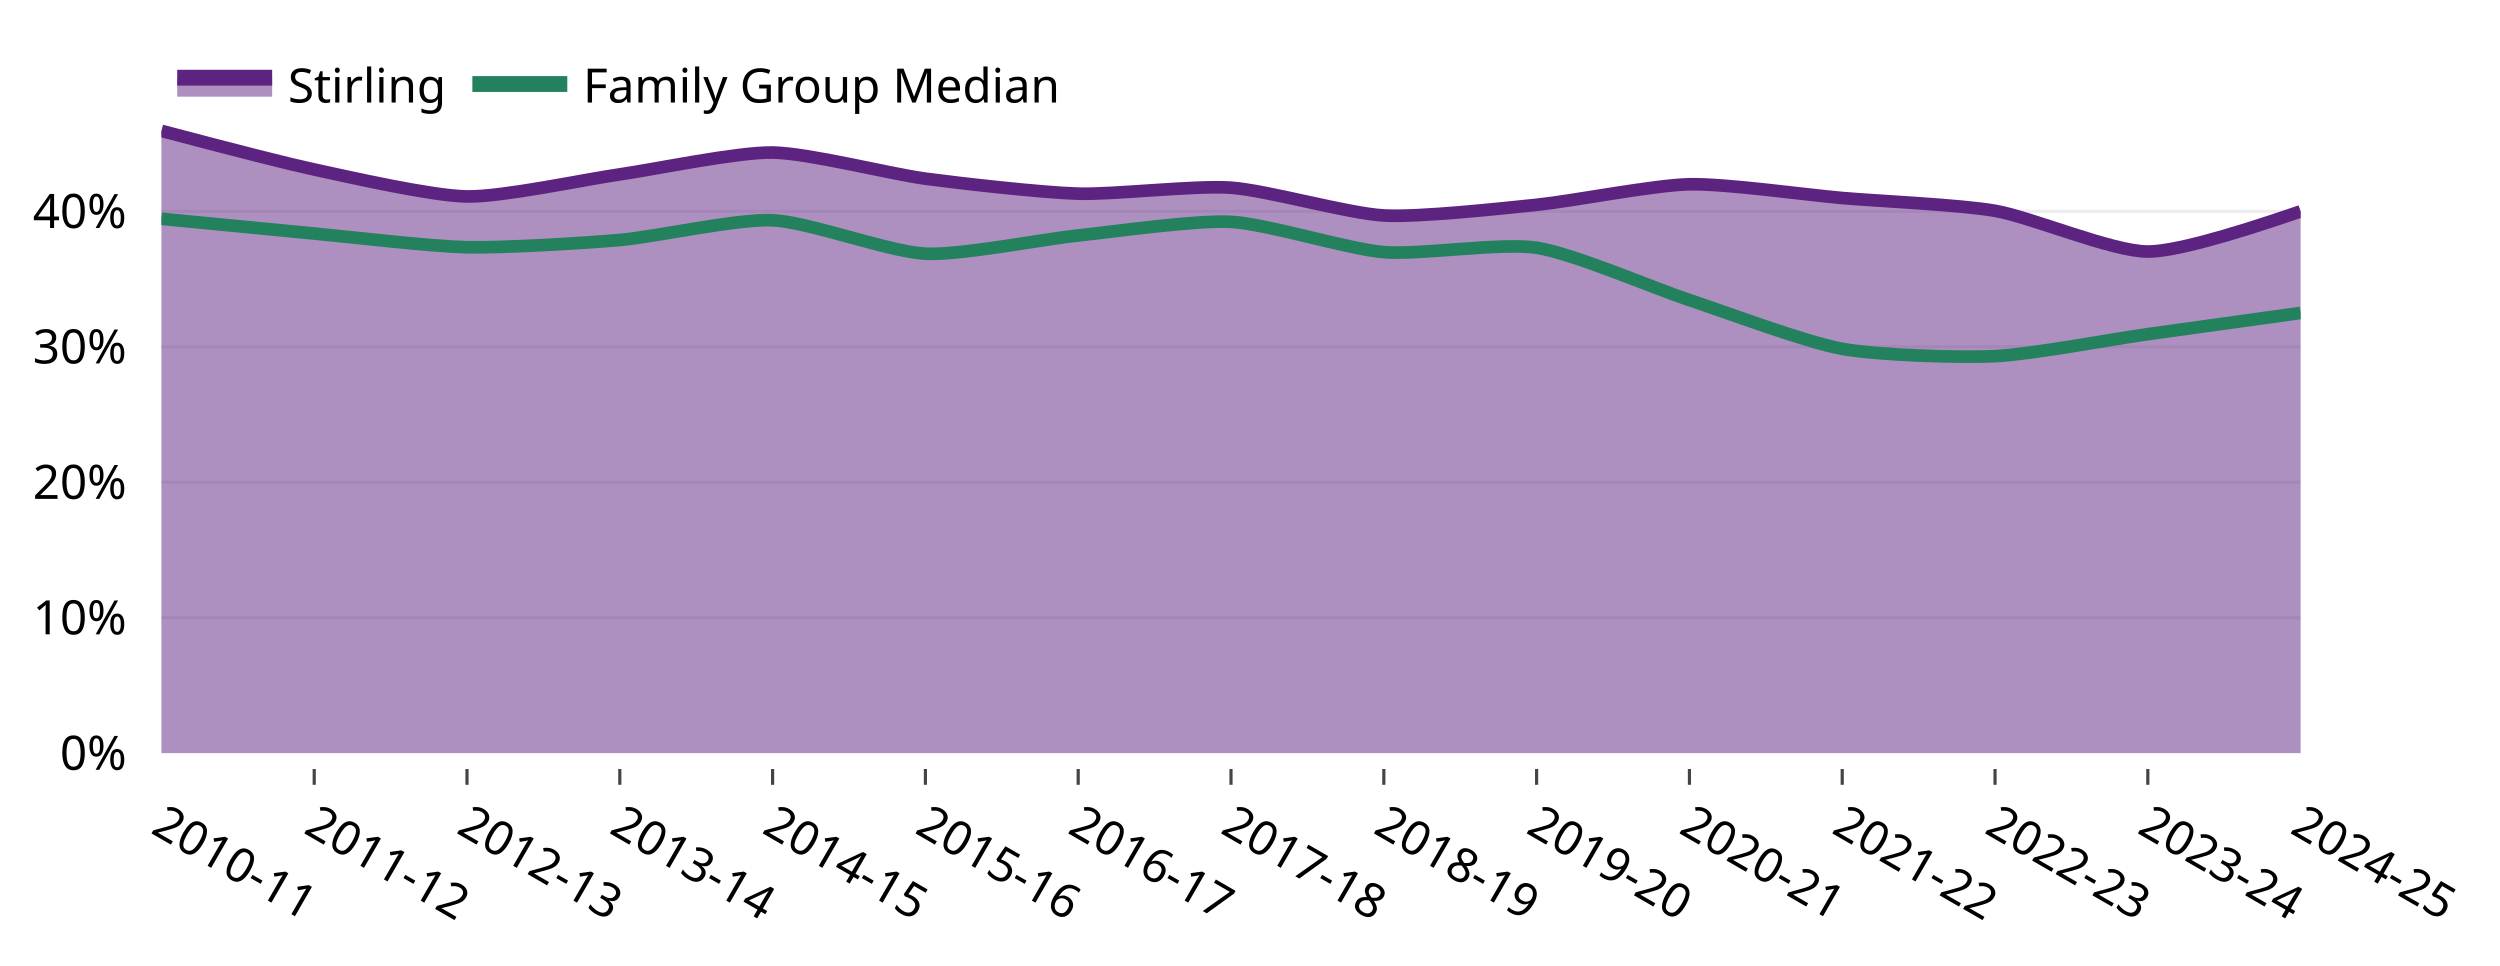
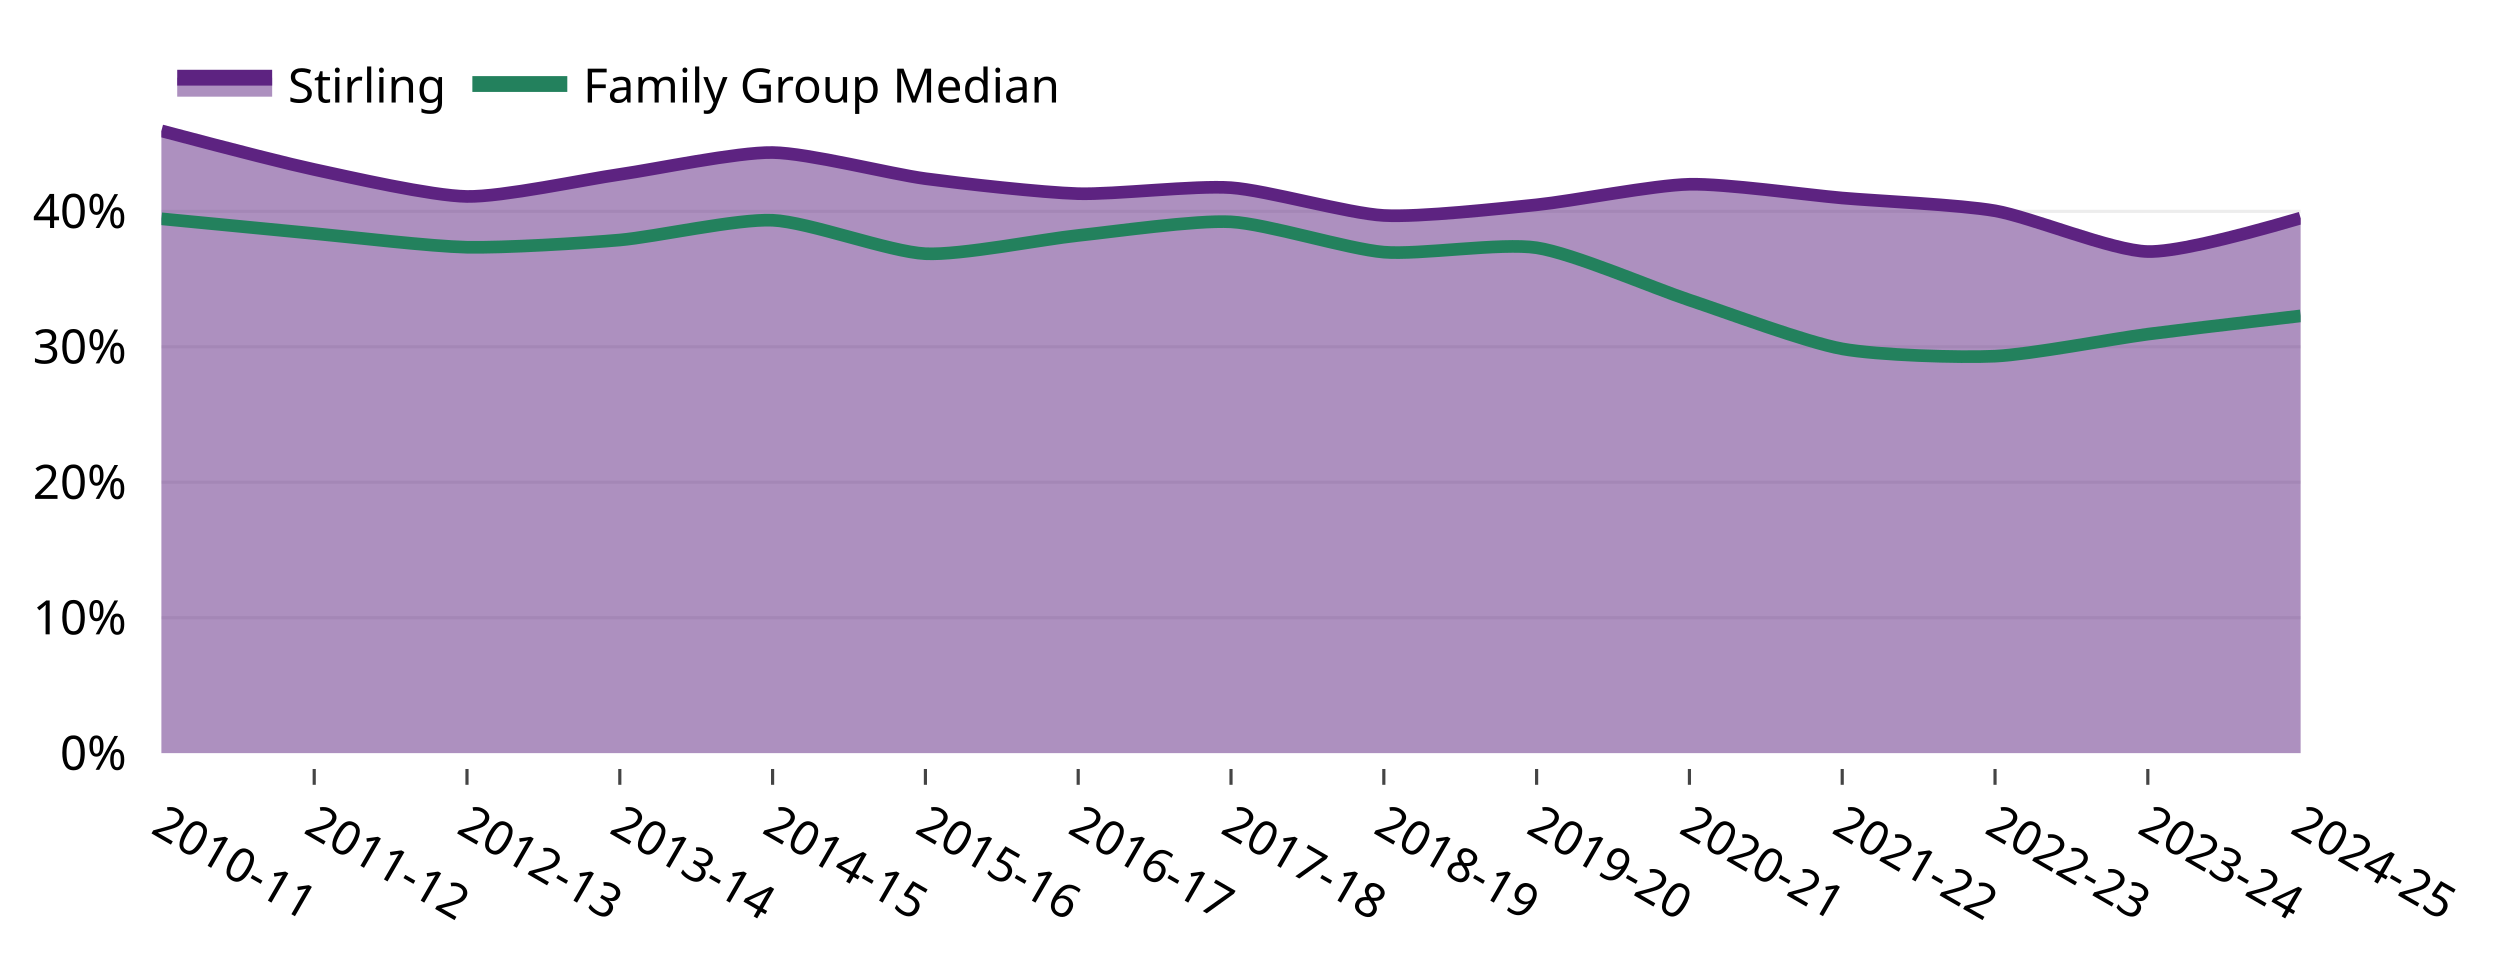
<svg xmlns="http://www.w3.org/2000/svg" class="main-svg" width="790" height="305" style="" viewBox="0 0 790 305">
  <rect x="0" y="0" width="790" height="305" style="fill: rgb(255, 255, 255); fill-opacity: 1;" />
-   <defs id="defs-eab718">
+   <defs id="defs-d4d72f">
    <g class="clips">
-       <clipPath id="clipeab718xyplot" class="plotclip">
+       <clipPath id="clipd4d72fxyplot" class="plotclip">
        <rect width="676" height="207" />
      </clipPath>
-       <clipPath class="axesclip" id="clipeab718x">
+       <clipPath class="axesclip" id="clipd4d72fx">
        <rect x="51" y="0" width="676" height="305" />
      </clipPath>
-       <clipPath class="axesclip" id="clipeab718y">
+       <clipPath class="axesclip" id="clipd4d72fy">
        <rect x="0" y="31" width="790" height="207" />
      </clipPath>
-       <clipPath class="axesclip" id="clipeab718xy">
+       <clipPath class="axesclip" id="clipd4d72fxy">
        <rect x="51" y="31" width="676" height="207" />
      </clipPath>
    </g>
    <g class="gradients" />
    <g class="patterns" />
  </defs>
  <g class="bglayer">
    <rect class="bg" x="41" y="21" width="696" height="227" style="fill: rgb(0, 0, 0); fill-opacity: 0; stroke-width: 0;" />
  </g>
  <g class="layer-below">
    <g class="imagelayer" />
    <g class="shapelayer" />
  </g>
  <g class="cartesianlayer">
    <g class="subplot xy">
      <g class="layer-subplot">
        <g class="shapelayer" />
        <g class="imagelayer" />
      </g>
      <g class="minor-gridlayer">
        <g class="x" />
        <g class="y" />
      </g>
      <g class="gridlayer">
        <g class="x">
          <path class="xgrid crisp" transform="translate(99.29,0)" d="M0,31v207" style="stroke: rgb(255, 255, 255); stroke-opacity: 1; stroke-width: 1px;" />
          <path class="xgrid crisp" transform="translate(147.57,0)" d="M0,31v207" style="stroke: rgb(255, 255, 255); stroke-opacity: 1; stroke-width: 1px;" />
          <path class="xgrid crisp" transform="translate(195.86,0)" d="M0,31v207" style="stroke: rgb(255, 255, 255); stroke-opacity: 1; stroke-width: 1px;" />
          <path class="xgrid crisp" transform="translate(244.14,0)" d="M0,31v207" style="stroke: rgb(255, 255, 255); stroke-opacity: 1; stroke-width: 1px;" />
          <path class="xgrid crisp" transform="translate(292.43,0)" d="M0,31v207" style="stroke: rgb(255, 255, 255); stroke-opacity: 1; stroke-width: 1px;" />
          <path class="xgrid crisp" transform="translate(340.71,0)" d="M0,31v207" style="stroke: rgb(255, 255, 255); stroke-opacity: 1; stroke-width: 1px;" />
          <path class="xgrid crisp" transform="translate(389,0)" d="M0,31v207" style="stroke: rgb(255, 255, 255); stroke-opacity: 1; stroke-width: 1px;" />
          <path class="xgrid crisp" transform="translate(437.29,0)" d="M0,31v207" style="stroke: rgb(255, 255, 255); stroke-opacity: 1; stroke-width: 1px;" />
          <path class="xgrid crisp" transform="translate(485.57,0)" d="M0,31v207" style="stroke: rgb(255, 255, 255); stroke-opacity: 1; stroke-width: 1px;" />
          <path class="xgrid crisp" transform="translate(533.86,0)" d="M0,31v207" style="stroke: rgb(255, 255, 255); stroke-opacity: 1; stroke-width: 1px;" />
          <path class="xgrid crisp" transform="translate(582.14,0)" d="M0,31v207" style="stroke: rgb(255, 255, 255); stroke-opacity: 1; stroke-width: 1px;" />
          <path class="xgrid crisp" transform="translate(630.43,0)" d="M0,31v207" style="stroke: rgb(255, 255, 255); stroke-opacity: 1; stroke-width: 1px;" />
          <path class="xgrid crisp" transform="translate(678.71,0)" d="M0,31v207" style="stroke: rgb(255, 255, 255); stroke-opacity: 1; stroke-width: 1px;" />
        </g>
        <g class="y">
          <path class="ygrid crisp" transform="translate(0,195.2)" d="M51,0h676" style="stroke: rgb(237, 237, 237); stroke-opacity: 1; stroke-width: 1px;" />
          <path class="ygrid crisp" transform="translate(0,152.39)" d="M51,0h676" style="stroke: rgb(237, 237, 237); stroke-opacity: 1; stroke-width: 1px;" />
          <path class="ygrid crisp" transform="translate(0,109.59)" d="M51,0h676" style="stroke: rgb(237, 237, 237); stroke-opacity: 1; stroke-width: 1px;" />
          <path class="ygrid crisp" transform="translate(0,66.79)" d="M51,0h676" style="stroke: rgb(237, 237, 237); stroke-opacity: 1; stroke-width: 1px;" />
        </g>
      </g>
      <g class="zerolinelayer">
        <path class="yzl zl crisp" transform="translate(0,238)" d="M51,0h676" style="stroke: rgb(255, 255, 255); stroke-opacity: 1; stroke-width: 2px;" />
      </g>
      <g class="layer-between">
        <g class="shapelayer" />
        <g class="imagelayer" />
      </g>
      <path class="xlines-below" />
      <path class="ylines-below" />
      <g class="overlines-below" />
      <g class="xaxislayer-below" />
      <g class="yaxislayer-below" />
      <g class="overaxes-below" />
      <g class="overplot">
-         <g class="xy" transform="translate(51,31)" clip-path="url(#clipeab718xyplot)">
+         <g class="xy" transform="translate(51,31)" clip-path="url(#clipd4d72fxyplot)">
          <g class="scatterlayer mlayer">
-             <g class="trace scatter trace9450e1" style="stroke-miterlimit: 2;">
+             <g class="trace scatter traced5574a" style="stroke-miterlimit: 2;">
              <g class="fills">
                <g>
-                   <path class="js-fill" d="M676,207L0,207L0,10.35Q36.98,20.14 48.29,22.56C59.51,24.97 85.29,30.9 96.57,31.08C107.82,31.26 133.59,25.72 144.86,24.1C156.13,22.48 181.89,17.05 193.14,17.2C204.42,17.35 230.14,23.94 241.43,25.46C252.67,26.97 278.43,29.87 289.71,30.2C300.97,30.53 326.78,27.52 338,28.31C349.31,29.11 374.98,36.47 386.29,37.09C397.52,37.71 423.32,34.87 434.57,33.72C445.86,32.57 471.58,27.48 482.86,27.23C494.11,26.98 519.87,30.59 531.14,31.57C542.41,32.55 568.25,33.67 579.43,35.61C590.78,37.58 616.44,48.47 627.71,48.49Q638.97,48.51 676,35.79" style="fill: rgb(93, 35, 129); fill-opacity: 0.5; stroke-width: 0;" />
+                   <path class="js-fill" d="M676,207L0,207L0,10.35Q36.98,20.14 48.29,22.56C59.51,24.97 85.29,30.9 96.57,31.08C107.82,31.26 133.59,25.72 144.86,24.1C156.13,22.48 181.89,17.05 193.14,17.2C204.42,17.35 230.14,23.94 241.43,25.46C252.67,26.97 278.43,29.87 289.71,30.2C300.97,30.53 326.78,27.52 338,28.31C349.31,29.11 374.98,36.47 386.29,37.09C397.52,37.71 423.32,34.87 434.57,33.72C445.86,32.57 471.58,27.48 482.86,27.23C494.11,26.98 519.87,30.59 531.14,31.57C542.41,32.55 568.25,33.67 579.43,35.61C590.78,37.58 616.41,48.24 627.71,48.49Q638.95,48.74 676,37.91" style="fill: rgb(93, 35, 129); fill-opacity: 0.5; stroke-width: 0;" />
                </g>
              </g>
              <g class="errorbars" />
              <g class="lines">
-                 <path class="js-line" d="M0,10.35Q36.98,20.14 48.29,22.56C59.51,24.97 85.29,30.9 96.57,31.08C107.82,31.26 133.59,25.72 144.86,24.1C156.13,22.48 181.89,17.05 193.14,17.2C204.42,17.35 230.14,23.94 241.43,25.46C252.67,26.97 278.43,29.87 289.71,30.2C300.97,30.53 326.78,27.52 338,28.31C349.31,29.11 374.98,36.47 386.29,37.09C397.52,37.71 423.32,34.87 434.57,33.72C445.86,32.57 471.58,27.48 482.86,27.23C494.11,26.98 519.87,30.59 531.14,31.57C542.41,32.55 568.25,33.67 579.43,35.61C590.78,37.58 616.44,48.47 627.71,48.49Q638.97,48.51 676,35.79" style="vector-effect: none; fill: none; stroke: rgb(93, 35, 129); stroke-opacity: 1; stroke-width: 4px; opacity: 1;" />
+                 <path class="js-line" d="M0,10.35Q36.98,20.14 48.29,22.56C59.51,24.97 85.29,30.9 96.57,31.08C107.82,31.26 133.59,25.72 144.86,24.1C156.13,22.48 181.89,17.05 193.14,17.2C204.42,17.35 230.14,23.94 241.43,25.46C252.67,26.97 278.43,29.87 289.71,30.2C300.97,30.53 326.78,27.52 338,28.31C349.31,29.11 374.98,36.47 386.29,37.09C397.52,37.71 423.32,34.87 434.57,33.72C445.86,32.57 471.58,27.48 482.86,27.23C494.11,26.98 519.87,30.59 531.14,31.57C542.41,32.55 568.25,33.67 579.43,35.61C590.78,37.58 616.41,48.24 627.71,48.49Q638.95,48.74 676,37.91" style="vector-effect: none; fill: none; stroke: rgb(93, 35, 129); stroke-opacity: 1; stroke-width: 4px; opacity: 1;" />
              </g>
              <g class="points" />
              <g class="text" />
            </g>
-             <g class="trace scatter tracedba376" style="stroke-miterlimit: 2; opacity: 1;">
+             <g class="trace scatter trace424412" style="stroke-miterlimit: 2; opacity: 1;">
              <g class="fills" />
              <g class="errorbars" />
              <g class="lines">
-                 <path class="js-line" d="M0,38.14Q37.02,41.75 48.29,42.8C59.55,43.85 85.3,46.89 96.57,47.13C107.83,47.37 133.61,45.83 144.86,44.84C156.15,43.84 181.92,38.11 193.14,38.6C204.45,39.09 230.12,48.62 241.43,49.17C252.65,49.71 278.44,44.58 289.71,43.4C300.97,42.23 326.78,38.5 338,39.1C349.31,39.71 374.97,47.73 386.29,48.68C397.5,49.62 423.45,45.6 434.57,47.29C446,49.02 471.57,60.1 482.86,63.83C494.11,67.55 519.74,77.18 531.14,79.24C542.28,81.25 568.19,82.09 579.43,81.55C590.72,81.01 616.44,76.18 627.71,74.59Q638.97,73 676,67.89" style="vector-effect: none; fill: none; stroke: rgb(35, 129, 93); stroke-opacity: 1; stroke-width: 4px; opacity: 1;" />
+                 <path class="js-line" d="M0,38.14Q37.02,41.75 48.29,42.8C59.55,43.85 85.3,46.89 96.57,47.13C107.83,47.37 133.61,45.83 144.86,44.84C156.15,43.84 181.92,38.11 193.14,38.6C204.45,39.09 230.12,48.62 241.43,49.17C252.65,49.71 278.44,44.58 289.71,43.4C300.97,42.23 326.78,38.5 338,39.1C349.31,39.71 374.97,47.73 386.29,48.68C397.5,49.62 423.45,45.6 434.57,47.29C446,49.02 471.57,60.1 482.86,63.83C494.11,67.55 519.74,77.18 531.14,79.24C542.28,81.25 568.19,82.09 579.43,81.55C590.72,81.01 616.44,76.08 627.71,74.59Q638.97,73.11 676,68.82" style="vector-effect: none; fill: none; stroke: rgb(35, 129, 93); stroke-opacity: 1; stroke-width: 4px; opacity: 1;" />
              </g>
              <g class="points" />
              <g class="text" />
            </g>
          </g>
        </g>
      </g>
      <g class="zerolinelayer-above" />
      <path class="xlines-above crisp" d="" style="fill: none; stroke-width: 1px; stroke: rgb(0, 0, 0); stroke-opacity: 0;" />
      <path class="ylines-above crisp" d="M0,0" style="fill: none;" />
      <g class="overlines-above" />
      <g class="xaxislayer-above">
        <path class="xtick ticks crisp" d="M0,248v-5" transform="translate(99.29,0)" style="stroke: rgb(68, 68, 68); stroke-opacity: 1; stroke-width: 1px;" />
        <path class="xtick ticks crisp" d="M0,248v-5" transform="translate(147.57,0)" style="stroke: rgb(68, 68, 68); stroke-opacity: 1; stroke-width: 1px;" />
        <path class="xtick ticks crisp" d="M0,248v-5" transform="translate(195.86,0)" style="stroke: rgb(68, 68, 68); stroke-opacity: 1; stroke-width: 1px;" />
        <path class="xtick ticks crisp" d="M0,248v-5" transform="translate(244.14,0)" style="stroke: rgb(68, 68, 68); stroke-opacity: 1; stroke-width: 1px;" />
        <path class="xtick ticks crisp" d="M0,248v-5" transform="translate(292.43,0)" style="stroke: rgb(68, 68, 68); stroke-opacity: 1; stroke-width: 1px;" />
        <path class="xtick ticks crisp" d="M0,248v-5" transform="translate(340.71,0)" style="stroke: rgb(68, 68, 68); stroke-opacity: 1; stroke-width: 1px;" />
        <path class="xtick ticks crisp" d="M0,248v-5" transform="translate(389,0)" style="stroke: rgb(68, 68, 68); stroke-opacity: 1; stroke-width: 1px;" />
        <path class="xtick ticks crisp" d="M0,248v-5" transform="translate(437.29,0)" style="stroke: rgb(68, 68, 68); stroke-opacity: 1; stroke-width: 1px;" />
        <path class="xtick ticks crisp" d="M0,248v-5" transform="translate(485.57,0)" style="stroke: rgb(68, 68, 68); stroke-opacity: 1; stroke-width: 1px;" />
        <path class="xtick ticks crisp" d="M0,248v-5" transform="translate(533.86,0)" style="stroke: rgb(68, 68, 68); stroke-opacity: 1; stroke-width: 1px;" />
        <path class="xtick ticks crisp" d="M0,248v-5" transform="translate(582.14,0)" style="stroke: rgb(68, 68, 68); stroke-opacity: 1; stroke-width: 1px;" />
        <path class="xtick ticks crisp" d="M0,248v-5" transform="translate(630.43,0)" style="stroke: rgb(68, 68, 68); stroke-opacity: 1; stroke-width: 1px;" />
        <path class="xtick ticks crisp" d="M0,248v-5" transform="translate(678.71,0)" style="stroke: rgb(68, 68, 68); stroke-opacity: 1; stroke-width: 1px;" />
        <g class="xtick">
          <text text-anchor="start" x="0" y="264" transform="translate(51,0) rotate(30,0,256.5)" style="font-family: 'Segoe UI Semibold'; font-size: 15px; fill: rgb(0, 0, 0); fill-opacity: 1; white-space: pre;">2010-11</text>
        </g>
        <g class="xtick">
          <text text-anchor="start" x="0" y="264" transform="translate(99.29,0) rotate(30,0,256.5)" style="font-family: 'Segoe UI Semibold'; font-size: 15px; fill: rgb(0, 0, 0); fill-opacity: 1; white-space: pre;">2011-12</text>
        </g>
        <g class="xtick">
          <text text-anchor="start" x="0" y="264" transform="translate(147.57,0) rotate(30,0,256.5)" style="font-family: 'Segoe UI Semibold'; font-size: 15px; fill: rgb(0, 0, 0); fill-opacity: 1; white-space: pre;">2012-13</text>
        </g>
        <g class="xtick">
          <text text-anchor="start" x="0" y="264" transform="translate(195.86,0) rotate(30,0,256.5)" style="font-family: 'Segoe UI Semibold'; font-size: 15px; fill: rgb(0, 0, 0); fill-opacity: 1; white-space: pre;">2013-14</text>
        </g>
        <g class="xtick">
          <text text-anchor="start" x="0" y="264" transform="translate(244.14,0) rotate(30,0,256.5)" style="font-family: 'Segoe UI Semibold'; font-size: 15px; fill: rgb(0, 0, 0); fill-opacity: 1; white-space: pre;">2014-15</text>
        </g>
        <g class="xtick">
          <text text-anchor="start" x="0" y="264" transform="translate(292.43,0) rotate(30,0,256.5)" style="font-family: 'Segoe UI Semibold'; font-size: 15px; fill: rgb(0, 0, 0); fill-opacity: 1; white-space: pre;">2015-16</text>
        </g>
        <g class="xtick">
          <text text-anchor="start" x="0" y="264" transform="translate(340.71,0) rotate(30,0,256.5)" style="font-family: 'Segoe UI Semibold'; font-size: 15px; fill: rgb(0, 0, 0); fill-opacity: 1; white-space: pre;">2016-17</text>
        </g>
        <g class="xtick">
          <text text-anchor="start" x="0" y="264" transform="translate(389,0) rotate(30,0,256.5)" style="font-family: 'Segoe UI Semibold'; font-size: 15px; fill: rgb(0, 0, 0); fill-opacity: 1; white-space: pre;">2017-18</text>
        </g>
        <g class="xtick">
          <text text-anchor="start" x="0" y="264" transform="translate(437.29,0) rotate(30,0,256.5)" style="font-family: 'Segoe UI Semibold'; font-size: 15px; fill: rgb(0, 0, 0); fill-opacity: 1; white-space: pre;">2018-19</text>
        </g>
        <g class="xtick">
          <text text-anchor="start" x="0" y="264" transform="translate(485.57,0) rotate(30,0,256.5)" style="font-family: 'Segoe UI Semibold'; font-size: 15px; fill: rgb(0, 0, 0); fill-opacity: 1; white-space: pre;">2019-20</text>
        </g>
        <g class="xtick">
          <text text-anchor="start" x="0" y="264" transform="translate(533.86,0) rotate(30,0,256.5)" style="font-family: 'Segoe UI Semibold'; font-size: 15px; fill: rgb(0, 0, 0); fill-opacity: 1; white-space: pre;">2020-21</text>
        </g>
        <g class="xtick">
          <text text-anchor="start" x="0" y="264" transform="translate(582.14,0) rotate(30,0,256.5)" style="font-family: 'Segoe UI Semibold'; font-size: 15px; fill: rgb(0, 0, 0); fill-opacity: 1; white-space: pre;">2021-22</text>
        </g>
        <g class="xtick">
          <text text-anchor="start" x="0" y="264" transform="translate(630.43,0) rotate(30,0,256.5)" style="font-family: 'Segoe UI Semibold'; font-size: 15px; fill: rgb(0, 0, 0); fill-opacity: 1; white-space: pre;">2022-23</text>
        </g>
        <g class="xtick">
          <text text-anchor="start" x="0" y="264" transform="translate(678.71,0) rotate(30,0,256.5)" style="font-family: 'Segoe UI Semibold'; font-size: 15px; fill: rgb(0, 0, 0); fill-opacity: 1; white-space: pre;">2023-24</text>
        </g>
        <g class="xtick">
          <text text-anchor="start" x="0" y="264" transform="translate(727,0) rotate(30,0,256.5)" style="font-family: 'Segoe UI Semibold'; font-size: 15px; fill: rgb(0, 0, 0); fill-opacity: 1; white-space: pre;">2024-25</text>
        </g>
      </g>
      <g class="yaxislayer-above">
        <g class="ytick">
          <text text-anchor="end" x="40" y="5.25" transform="translate(0,238)" style="font-family: 'Segoe UI Semibold'; font-size: 15px; fill: rgb(0, 0, 0); fill-opacity: 1; white-space: pre;">0%</text>
        </g>
        <g class="ytick">
          <text text-anchor="end" x="40" y="5.25" style="font-family: 'Segoe UI Semibold'; font-size: 15px; fill: rgb(0, 0, 0); fill-opacity: 1; white-space: pre;" transform="translate(0,195.2)">10%</text>
        </g>
        <g class="ytick">
          <text text-anchor="end" x="40" y="5.25" style="font-family: 'Segoe UI Semibold'; font-size: 15px; fill: rgb(0, 0, 0); fill-opacity: 1; white-space: pre;" transform="translate(0,152.39)">20%</text>
        </g>
        <g class="ytick">
          <text text-anchor="end" x="40" y="5.25" style="font-family: 'Segoe UI Semibold'; font-size: 15px; fill: rgb(0, 0, 0); fill-opacity: 1; white-space: pre;" transform="translate(0,109.59)">30%</text>
        </g>
        <g class="ytick">
          <text text-anchor="end" x="40" y="5.25" style="font-family: 'Segoe UI Semibold'; font-size: 15px; fill: rgb(0, 0, 0); fill-opacity: 1; white-space: pre;" transform="translate(0,66.79)">40%</text>
        </g>
      </g>
      <g class="overaxes-above" />
    </g>
  </g>
  <g class="polarlayer" />
  <g class="smithlayer" />
  <g class="ternarylayer" />
  <g class="geolayer" />
  <g class="funnelarealayer" />
  <g class="pielayer" />
  <g class="iciclelayer" />
  <g class="treemaplayer" />
  <g class="sunburstlayer" />
  <g class="glimages" />
-   <defs id="topdefs-eab718">
+   <defs id="topdefs-d4d72f">
    <g class="clips" />
-     <clipPath id="legendeab718">
+     <clipPath id="legendd4d72f">
      <rect width="285" height="33" x="0" y="0" />
    </clipPath>
  </defs>
  <g class="layer-above">
    <g class="imagelayer" />
    <g class="shapelayer" />
  </g>
  <g class="infolayer">
    <g class="legend" pointer-events="all" transform="translate(51,10.3)">
      <rect class="bg" shape-rendering="crispEdges" style="stroke: rgb(68, 68, 68); stroke-opacity: 1; fill: rgb(0, 0, 0); fill-opacity: 0; stroke-width: 0px;" width="285" height="33" x="0" y="0" />
-       <g class="scrollbox" transform="" clip-path="url(#legendeab718)">
+       <g class="scrollbox" transform="" clip-path="url(#legendd4d72f)">
        <g class="groups">
          <g class="traces" transform="translate(0,16.25)" style="opacity: 1;">
            <text class="legendtext" text-anchor="start" x="40" y="5.85" style="font-family: 'Segoe UI Semibold'; font-size: 15px; fill: rgb(0, 0, 0); fill-opacity: 1; white-space: pre;">Stirling</text>
            <g class="layers">
              <g class="legendfill">
                <path class="js-fill" d="M5,-2h30v6h-30z" style="stroke-width: 0; fill: rgb(93, 35, 129); fill-opacity: 0.5;" />
              </g>
              <g class="legendlines">
                <path class="js-line" d="M5,-2h30" style="fill: none; stroke: rgb(93, 35, 129); stroke-opacity: 1; stroke-width: 5px;" />
              </g>
              <g class="legendsymbols">
                <g class="legendpoints" />
              </g>
            </g>
            <rect class="legendtoggle" x="0" y="-11.25" width="90.766" height="22.5" style="fill: rgb(0, 0, 0); fill-opacity: 0;" />
          </g>
          <g class="traces" transform="translate(93.26562,16.25)" style="opacity: 1;">
            <text class="legendtext" text-anchor="start" x="40" y="5.85" style="font-family: 'Segoe UI Semibold'; font-size: 15px; fill: rgb(0, 0, 0); fill-opacity: 1; white-space: pre;">Family Group Median</text>
            <g class="layers" style="opacity: 1;">
              <g class="legendfill" />
              <g class="legendlines">
                <path class="js-line" d="M5,0h30" style="fill: none; stroke: rgb(35, 129, 93); stroke-opacity: 1; stroke-width: 5px;" />
              </g>
              <g class="legendsymbols">
                <g class="legendpoints" />
              </g>
            </g>
            <rect class="legendtoggle" x="0" y="-11.25" width="188.602" height="22.5" style="fill: rgb(0, 0, 0); fill-opacity: 0;" />
          </g>
        </g>
      </g>
      <rect class="scrollbar" rx="20" ry="3" width="0" height="0" style="fill: rgb(128, 139, 164); fill-opacity: 1;" x="0" y="0" />
    </g>
    <g class="g-gtitle" />
    <g class="g-xtitle" />
    <g class="g-ytitle" />
  </g>
</svg>
